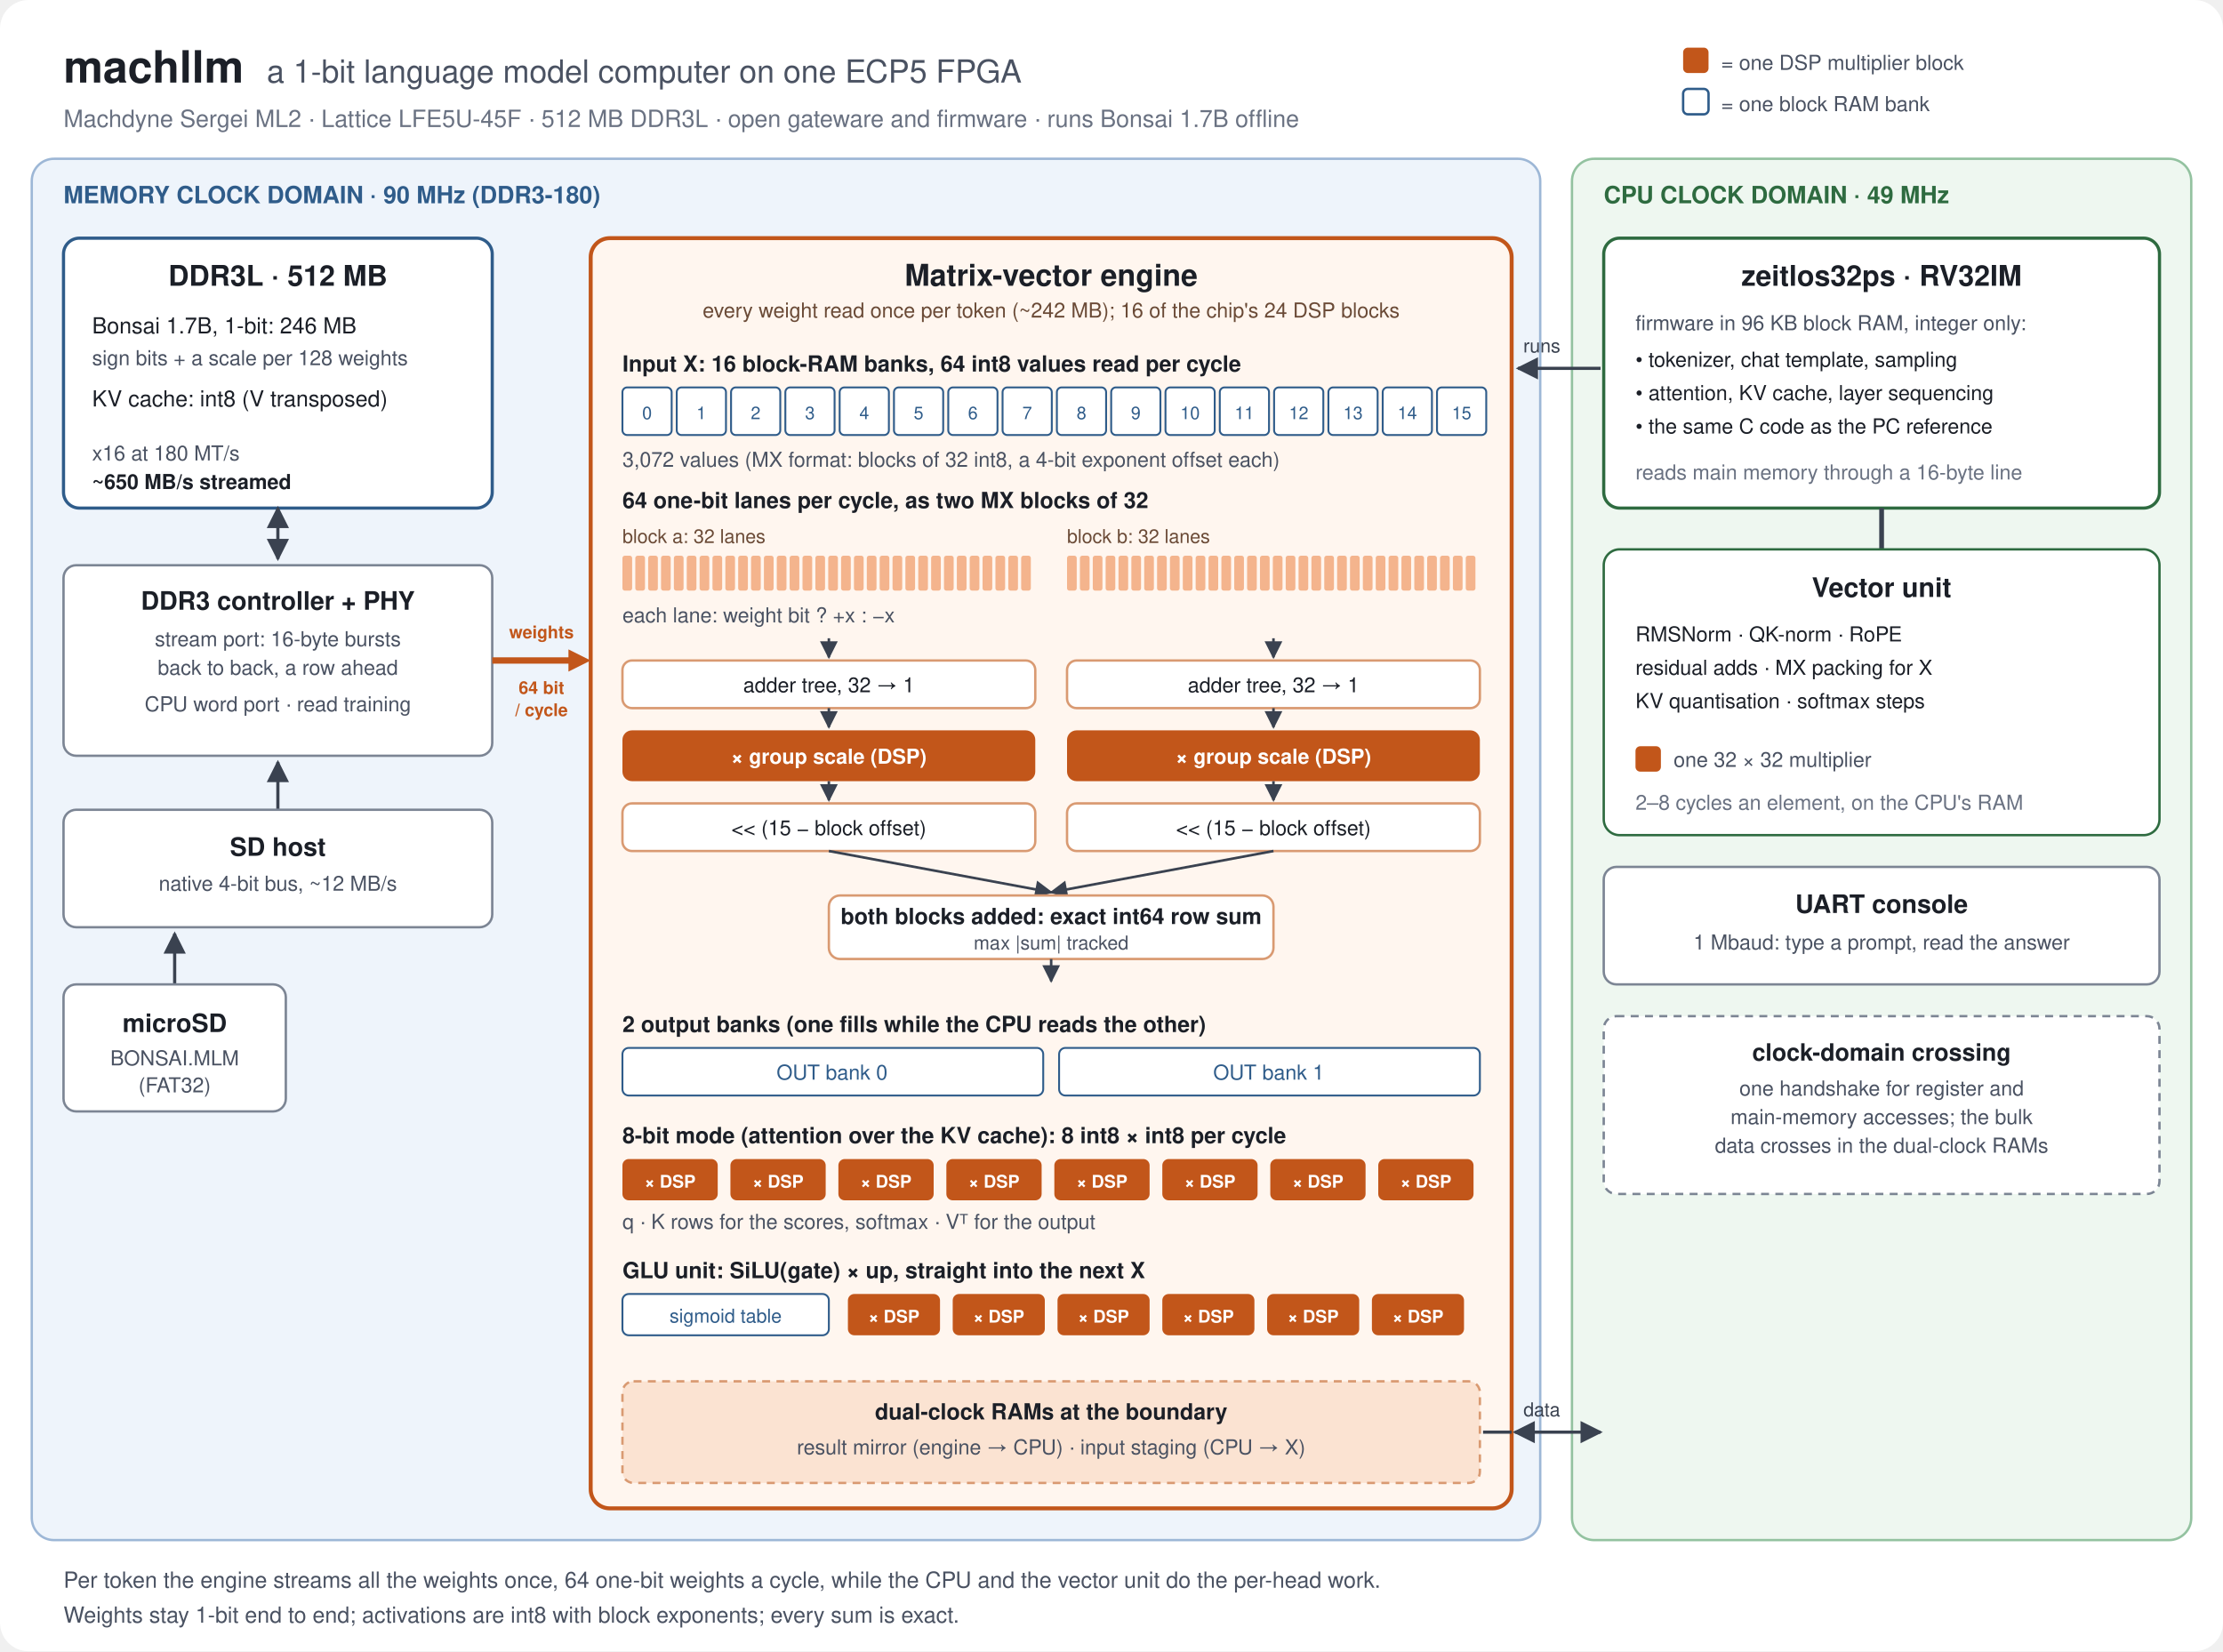
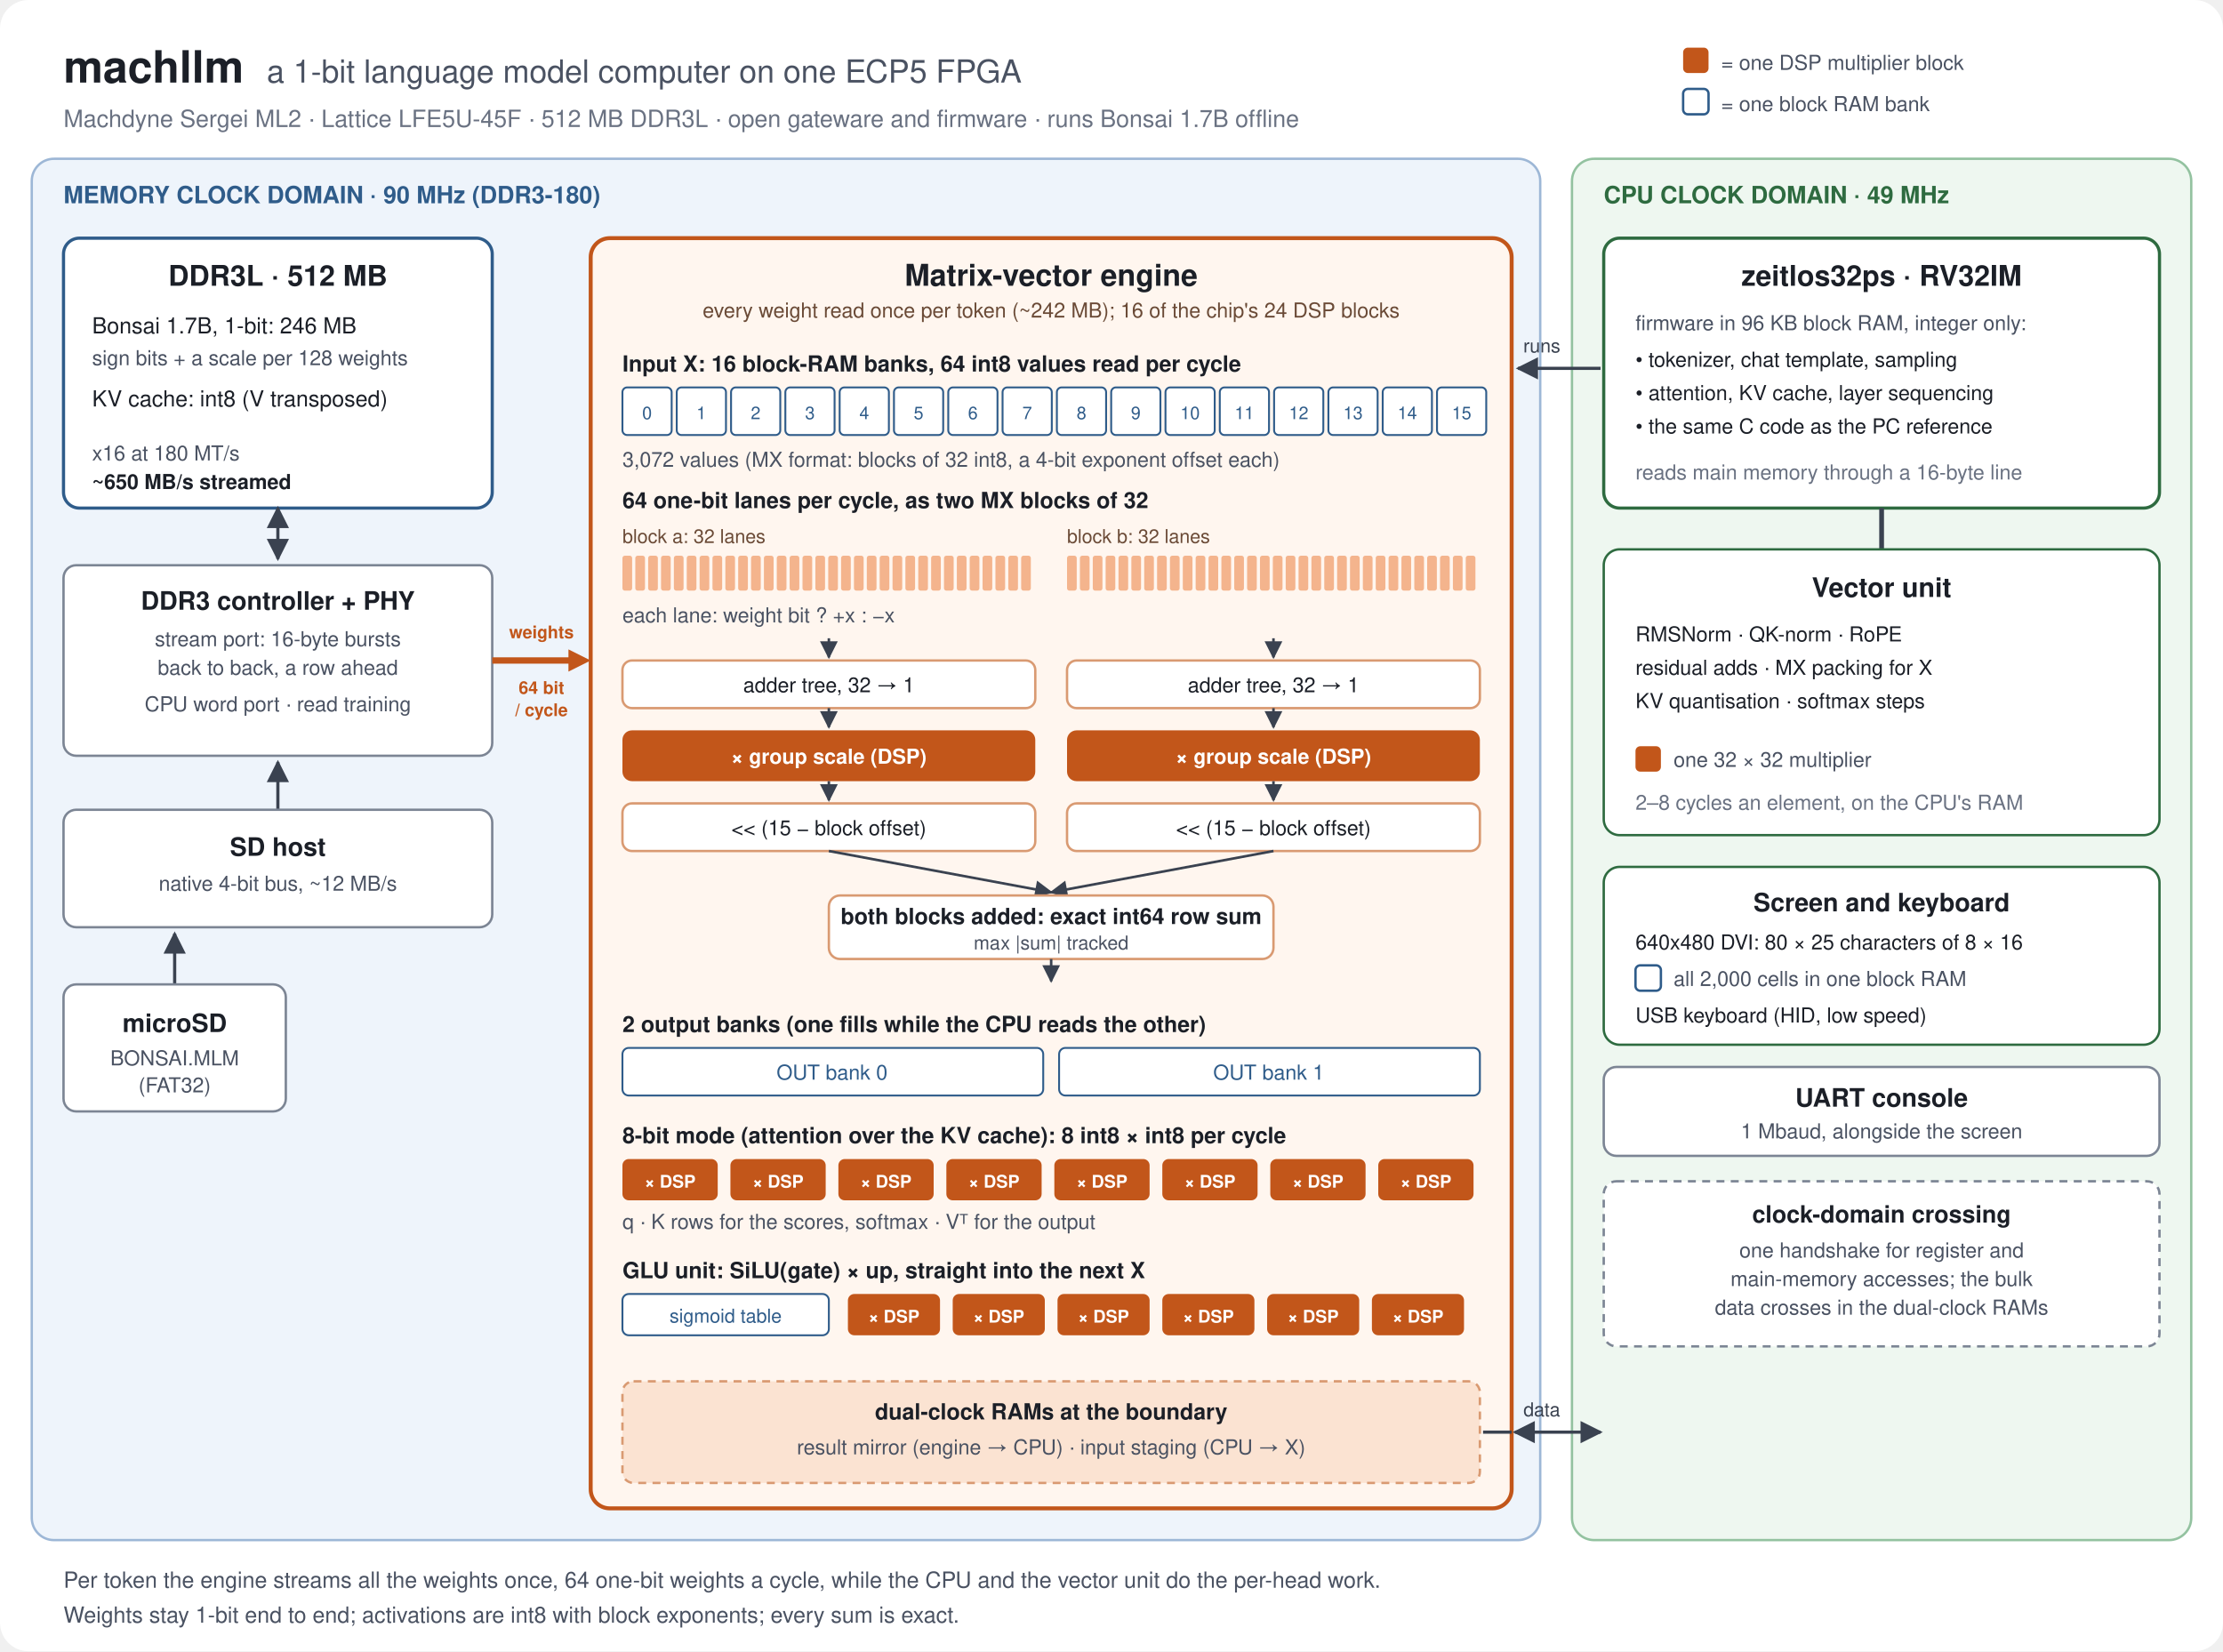
<svg xmlns="http://www.w3.org/2000/svg" viewBox="0 0 1400 1040" width="1400" height="1040" font-family="-apple-system, 'Segoe UI', Helvetica, Arial, sans-serif">
  <defs>
    <marker id="ah" viewBox="0 0 10 10" refX="9" refY="5" markerWidth="7" markerHeight="7" orient="auto-start-reverse">
      <path d="M0,0 L10,5 L0,10 z" fill="#3a4250" />
    </marker>
  </defs>
  <rect x="0" y="0" width="1400" height="1040" rx="18" fill="#ffffff" stroke="none" stroke-width="1.5" />
  <text x="40" y="52" font-size="28" fill="#1b1f27" text-anchor="start" font-weight="700">machllm</text>
  <text x="168" y="52" font-size="20" fill="#4a5262" text-anchor="start">a 1-bit language model computer on one ECP5 FPGA</text>
  <text x="40" y="80" font-size="15" fill="#6a7282" text-anchor="start">Machdyne Sergei ML2 · Lattice LFE5U-45F · 512 MB DDR3L · open gateware and firmware · runs Bonsai 1.7B offline</text>
  <rect x="1060" y="30" width="16" height="16" rx="3" fill="#c2561a" stroke="none" stroke-width="1.5" />
  <text x="1084" y="44" font-size="13" fill="#4a5262" text-anchor="start">= one DSP multiplier block</text>
  <rect x="1060" y="56" width="16" height="16" rx="3" fill="#ffffff" stroke="#2f5c8a" stroke-width="1.5" />
  <text x="1084" y="70" font-size="13" fill="#4a5262" text-anchor="start">= one block RAM bank</text>
  <rect x="20" y="100" width="950" height="870" rx="14" fill="#eef4fb" stroke="#9db7d6" stroke-width="1.5" />
  <text x="40" y="128" font-size="15" fill="#2f5c8a" text-anchor="start" font-weight="700">MEMORY CLOCK DOMAIN · 90 MHz (DDR3-180)</text>
  <rect x="40" y="150" width="270" height="170" rx="10" fill="#fff" stroke="#2f5c8a" stroke-width="2" />
  <text x="175" y="180" font-size="18" fill="#1b1f27" text-anchor="middle" font-weight="700">DDR3L · 512 MB</text>
  <text x="58" y="210" font-size="14" fill="#1b1f27" text-anchor="start">Bonsai 1.7B, 1-bit: 246 MB</text>
  <text x="58" y="230" font-size="13" fill="#4a5262" text-anchor="start">sign bits + a scale per 128 weights</text>
  <text x="58" y="256" font-size="14" fill="#1b1f27" text-anchor="start">KV cache: int8 (V transposed)</text>
  <text x="58" y="290" font-size="13" fill="#4a5262" text-anchor="start">x16 at 180 MT/s</text>
  <text x="58" y="308" font-size="13" fill="#1b1f27" text-anchor="start" font-weight="700">~650 MB/s streamed</text>
  <line x1="175" y1="320" x2="175" y2="352" stroke="#3a4250" stroke-width="2" marker-end="url(#ah)" marker-start="url(#ah)" />
  <rect x="40" y="356" width="270" height="120" rx="8" fill="#fff" stroke="#7c8594" stroke-width="1.5" />
  <text x="175" y="384" font-size="16" fill="#1b1f27" text-anchor="middle" font-weight="700">DDR3 controller + PHY</text>
  <text x="175" y="407" font-size="13" fill="#4a5262" text-anchor="middle">stream port: 16-byte bursts</text>
  <text x="175" y="425" font-size="13" fill="#4a5262" text-anchor="middle">back to back, a row ahead</text>
  <text x="175" y="448" font-size="13" fill="#4a5262" text-anchor="middle">CPU word port · read training</text>
  <line x1="175" y1="510" x2="175" y2="480" stroke="#3a4250" stroke-width="2" marker-end="url(#ah)" />
  <rect x="40" y="510" width="270" height="74" rx="8" fill="#fff" stroke="#7c8594" stroke-width="1.5" />
  <text x="175" y="539" font-size="16" fill="#1b1f27" text-anchor="middle" font-weight="700">SD host</text>
  <text x="175" y="561" font-size="13" fill="#4a5262" text-anchor="middle">native 4-bit bus, ~12 MB/s</text>
  <line x1="110" y1="620" x2="110" y2="588" stroke="#3a4250" stroke-width="2" marker-end="url(#ah)" />
  <rect x="40" y="620" width="140" height="80" rx="8" fill="#fff" stroke="#7c8594" stroke-width="1.5" />
  <text x="110" y="650" font-size="16" fill="#1b1f27" text-anchor="middle" font-weight="700">microSD</text>
  <text x="110" y="671" font-size="13" fill="#4a5262" text-anchor="middle">BONSAI.MLM</text>
  <text x="110" y="688" font-size="13" fill="#4a5262" text-anchor="middle">(FAT32)</text>
  <line x1="310" y1="416" x2="360" y2="416" stroke="#c2561a" stroke-width="4" />
  <polygon points="358,409 372,416 358,423" fill="#c2561a" />
  <text x="341" y="402" font-size="11" fill="#c2561a" text-anchor="middle" font-weight="700">weights</text>
  <text x="341" y="437" font-size="11" fill="#c2561a" text-anchor="middle" font-weight="700">64 bit</text>
  <text x="341" y="451" font-size="11" fill="#c2561a" text-anchor="middle" font-weight="700">/ cycle</text>
  <rect x="372" y="150" width="580" height="800" rx="12" fill="#fff6ef" stroke="#c2561a" stroke-width="2.5" />
  <text x="662.0" y="180" font-size="19" fill="#1b1f27" text-anchor="middle" font-weight="700">Matrix-vector engine</text>
  <text x="662.0" y="200" font-size="13" fill="#6a4a36" text-anchor="middle">every weight read once per token (~242 MB); 16 of the chip's 24 DSP blocks</text>
  <text x="392" y="234" font-size="14" fill="#1b1f27" text-anchor="start" font-weight="700">Input X: 16 block-RAM banks, 64 int8 values read per cycle</text>
  <rect x="392.0" y="244" width="31" height="30" rx="3" fill="#ffffff" stroke="#2f5c8a" stroke-width="1.2" />
  <text x="407.5" y="264" font-size="11" fill="#2f5c8a" text-anchor="middle">0</text>
  <rect x="426.2" y="244" width="31" height="30" rx="3" fill="#ffffff" stroke="#2f5c8a" stroke-width="1.2" />
  <text x="441.7" y="264" font-size="11" fill="#2f5c8a" text-anchor="middle">1</text>
  <rect x="460.4" y="244" width="31" height="30" rx="3" fill="#ffffff" stroke="#2f5c8a" stroke-width="1.2" />
  <text x="475.9" y="264" font-size="11" fill="#2f5c8a" text-anchor="middle">2</text>
  <rect x="494.6" y="244" width="31" height="30" rx="3" fill="#ffffff" stroke="#2f5c8a" stroke-width="1.2" />
  <text x="510.1" y="264" font-size="11" fill="#2f5c8a" text-anchor="middle">3</text>
  <rect x="528.8" y="244" width="31" height="30" rx="3" fill="#ffffff" stroke="#2f5c8a" stroke-width="1.2" />
  <text x="544.3" y="264" font-size="11" fill="#2f5c8a" text-anchor="middle">4</text>
  <rect x="563.0" y="244" width="31" height="30" rx="3" fill="#ffffff" stroke="#2f5c8a" stroke-width="1.2" />
  <text x="578.5" y="264" font-size="11" fill="#2f5c8a" text-anchor="middle">5</text>
  <rect x="597.2" y="244" width="31" height="30" rx="3" fill="#ffffff" stroke="#2f5c8a" stroke-width="1.2" />
  <text x="612.7" y="264" font-size="11" fill="#2f5c8a" text-anchor="middle">6</text>
  <rect x="631.4" y="244" width="31" height="30" rx="3" fill="#ffffff" stroke="#2f5c8a" stroke-width="1.2" />
  <text x="646.9" y="264" font-size="11" fill="#2f5c8a" text-anchor="middle">7</text>
  <rect x="665.6" y="244" width="31" height="30" rx="3" fill="#ffffff" stroke="#2f5c8a" stroke-width="1.2" />
  <text x="681.1" y="264" font-size="11" fill="#2f5c8a" text-anchor="middle">8</text>
  <rect x="699.8" y="244" width="31" height="30" rx="3" fill="#ffffff" stroke="#2f5c8a" stroke-width="1.2" />
  <text x="715.3" y="264" font-size="11" fill="#2f5c8a" text-anchor="middle">9</text>
  <rect x="734.0" y="244" width="31" height="30" rx="3" fill="#ffffff" stroke="#2f5c8a" stroke-width="1.2" />
  <text x="749.5" y="264" font-size="11" fill="#2f5c8a" text-anchor="middle">10</text>
  <rect x="768.2" y="244" width="31" height="30" rx="3" fill="#ffffff" stroke="#2f5c8a" stroke-width="1.2" />
  <text x="783.7" y="264" font-size="11" fill="#2f5c8a" text-anchor="middle">11</text>
  <rect x="802.4" y="244" width="31" height="30" rx="3" fill="#ffffff" stroke="#2f5c8a" stroke-width="1.2" />
  <text x="817.9" y="264" font-size="11" fill="#2f5c8a" text-anchor="middle">12</text>
  <rect x="836.6" y="244" width="31" height="30" rx="3" fill="#ffffff" stroke="#2f5c8a" stroke-width="1.2" />
  <text x="852.1" y="264" font-size="11" fill="#2f5c8a" text-anchor="middle">13</text>
  <rect x="870.8" y="244" width="31" height="30" rx="3" fill="#ffffff" stroke="#2f5c8a" stroke-width="1.2" />
  <text x="886.3" y="264" font-size="11" fill="#2f5c8a" text-anchor="middle">14</text>
  <rect x="905.0" y="244" width="31" height="30" rx="3" fill="#ffffff" stroke="#2f5c8a" stroke-width="1.2" />
  <text x="920.5" y="264" font-size="11" fill="#2f5c8a" text-anchor="middle">15</text>
  <text x="392" y="294" font-size="13" fill="#4a5262" text-anchor="start">3,072 values (MX format: blocks of 32 int8, a 4-bit exponent offset each)</text>
  <text x="392" y="320" font-size="14" fill="#1b1f27" text-anchor="start" font-weight="700">64 one-bit lanes per cycle, as two MX blocks of 32</text>
  <text x="392" y="342" font-size="12" fill="#6a4a36" text-anchor="start">block a: 32 lanes</text>
  <rect x="392.0" y="350" width="6.1" height="22" rx="1.5" fill="#f4b48d" stroke="none" stroke-width="1.5" />
  <rect x="400.1" y="350" width="6.1" height="22" rx="1.5" fill="#f4b48d" stroke="none" stroke-width="1.5" />
  <rect x="408.2" y="350" width="6.1" height="22" rx="1.5" fill="#f4b48d" stroke="none" stroke-width="1.5" />
  <rect x="416.3" y="350" width="6.1" height="22" rx="1.5" fill="#f4b48d" stroke="none" stroke-width="1.5" />
  <rect x="424.4" y="350" width="6.1" height="22" rx="1.5" fill="#f4b48d" stroke="none" stroke-width="1.5" />
  <rect x="432.5" y="350" width="6.1" height="22" rx="1.5" fill="#f4b48d" stroke="none" stroke-width="1.5" />
  <rect x="440.6" y="350" width="6.1" height="22" rx="1.5" fill="#f4b48d" stroke="none" stroke-width="1.5" />
  <rect x="448.7" y="350" width="6.1" height="22" rx="1.5" fill="#f4b48d" stroke="none" stroke-width="1.5" />
  <rect x="456.8" y="350" width="6.1" height="22" rx="1.5" fill="#f4b48d" stroke="none" stroke-width="1.5" />
  <rect x="464.9" y="350" width="6.1" height="22" rx="1.5" fill="#f4b48d" stroke="none" stroke-width="1.5" />
  <rect x="473.0" y="350" width="6.1" height="22" rx="1.5" fill="#f4b48d" stroke="none" stroke-width="1.5" />
  <rect x="481.1" y="350" width="6.1" height="22" rx="1.5" fill="#f4b48d" stroke="none" stroke-width="1.5" />
  <rect x="489.2" y="350" width="6.1" height="22" rx="1.5" fill="#f4b48d" stroke="none" stroke-width="1.5" />
  <rect x="497.3" y="350" width="6.1" height="22" rx="1.5" fill="#f4b48d" stroke="none" stroke-width="1.5" />
  <rect x="505.4" y="350" width="6.1" height="22" rx="1.5" fill="#f4b48d" stroke="none" stroke-width="1.5" />
  <rect x="513.5" y="350" width="6.1" height="22" rx="1.5" fill="#f4b48d" stroke="none" stroke-width="1.5" />
  <rect x="521.6" y="350" width="6.1" height="22" rx="1.5" fill="#f4b48d" stroke="none" stroke-width="1.5" />
  <rect x="529.7" y="350" width="6.1" height="22" rx="1.5" fill="#f4b48d" stroke="none" stroke-width="1.5" />
  <rect x="537.8" y="350" width="6.1" height="22" rx="1.5" fill="#f4b48d" stroke="none" stroke-width="1.5" />
  <rect x="545.9" y="350" width="6.1" height="22" rx="1.5" fill="#f4b48d" stroke="none" stroke-width="1.5" />
  <rect x="554.0" y="350" width="6.1" height="22" rx="1.5" fill="#f4b48d" stroke="none" stroke-width="1.5" />
  <rect x="562.1" y="350" width="6.1" height="22" rx="1.5" fill="#f4b48d" stroke="none" stroke-width="1.5" />
  <rect x="570.2" y="350" width="6.1" height="22" rx="1.5" fill="#f4b48d" stroke="none" stroke-width="1.5" />
  <rect x="578.3" y="350" width="6.1" height="22" rx="1.5" fill="#f4b48d" stroke="none" stroke-width="1.5" />
  <rect x="586.4" y="350" width="6.1" height="22" rx="1.5" fill="#f4b48d" stroke="none" stroke-width="1.5" />
  <rect x="594.5" y="350" width="6.1" height="22" rx="1.5" fill="#f4b48d" stroke="none" stroke-width="1.5" />
  <rect x="602.6" y="350" width="6.1" height="22" rx="1.5" fill="#f4b48d" stroke="none" stroke-width="1.5" />
  <rect x="610.7" y="350" width="6.1" height="22" rx="1.5" fill="#f4b48d" stroke="none" stroke-width="1.5" />
  <rect x="618.8" y="350" width="6.1" height="22" rx="1.5" fill="#f4b48d" stroke="none" stroke-width="1.5" />
  <rect x="626.9" y="350" width="6.1" height="22" rx="1.5" fill="#f4b48d" stroke="none" stroke-width="1.5" />
  <rect x="635.0" y="350" width="6.1" height="22" rx="1.5" fill="#f4b48d" stroke="none" stroke-width="1.5" />
  <rect x="643.1" y="350" width="6.1" height="22" rx="1.5" fill="#f4b48d" stroke="none" stroke-width="1.5" />
  <text x="672" y="342" font-size="12" fill="#6a4a36" text-anchor="start">block b: 32 lanes</text>
  <rect x="672.0" y="350" width="6.1" height="22" rx="1.5" fill="#f4b48d" stroke="none" stroke-width="1.5" />
  <rect x="680.1" y="350" width="6.1" height="22" rx="1.5" fill="#f4b48d" stroke="none" stroke-width="1.5" />
  <rect x="688.2" y="350" width="6.1" height="22" rx="1.5" fill="#f4b48d" stroke="none" stroke-width="1.5" />
  <rect x="696.3" y="350" width="6.1" height="22" rx="1.5" fill="#f4b48d" stroke="none" stroke-width="1.5" />
  <rect x="704.4" y="350" width="6.1" height="22" rx="1.5" fill="#f4b48d" stroke="none" stroke-width="1.5" />
  <rect x="712.5" y="350" width="6.1" height="22" rx="1.5" fill="#f4b48d" stroke="none" stroke-width="1.5" />
  <rect x="720.6" y="350" width="6.1" height="22" rx="1.5" fill="#f4b48d" stroke="none" stroke-width="1.5" />
  <rect x="728.7" y="350" width="6.1" height="22" rx="1.5" fill="#f4b48d" stroke="none" stroke-width="1.5" />
  <rect x="736.8" y="350" width="6.1" height="22" rx="1.5" fill="#f4b48d" stroke="none" stroke-width="1.5" />
  <rect x="744.9" y="350" width="6.1" height="22" rx="1.5" fill="#f4b48d" stroke="none" stroke-width="1.5" />
  <rect x="753.0" y="350" width="6.1" height="22" rx="1.5" fill="#f4b48d" stroke="none" stroke-width="1.5" />
  <rect x="761.1" y="350" width="6.1" height="22" rx="1.5" fill="#f4b48d" stroke="none" stroke-width="1.5" />
  <rect x="769.2" y="350" width="6.1" height="22" rx="1.5" fill="#f4b48d" stroke="none" stroke-width="1.5" />
  <rect x="777.3" y="350" width="6.1" height="22" rx="1.5" fill="#f4b48d" stroke="none" stroke-width="1.5" />
  <rect x="785.4" y="350" width="6.1" height="22" rx="1.5" fill="#f4b48d" stroke="none" stroke-width="1.5" />
  <rect x="793.5" y="350" width="6.1" height="22" rx="1.5" fill="#f4b48d" stroke="none" stroke-width="1.5" />
  <rect x="801.6" y="350" width="6.1" height="22" rx="1.5" fill="#f4b48d" stroke="none" stroke-width="1.5" />
  <rect x="809.7" y="350" width="6.1" height="22" rx="1.5" fill="#f4b48d" stroke="none" stroke-width="1.5" />
  <rect x="817.8" y="350" width="6.1" height="22" rx="1.5" fill="#f4b48d" stroke="none" stroke-width="1.5" />
  <rect x="825.9" y="350" width="6.1" height="22" rx="1.5" fill="#f4b48d" stroke="none" stroke-width="1.5" />
  <rect x="834.0" y="350" width="6.1" height="22" rx="1.5" fill="#f4b48d" stroke="none" stroke-width="1.5" />
  <rect x="842.1" y="350" width="6.1" height="22" rx="1.5" fill="#f4b48d" stroke="none" stroke-width="1.5" />
  <rect x="850.2" y="350" width="6.1" height="22" rx="1.5" fill="#f4b48d" stroke="none" stroke-width="1.5" />
  <rect x="858.3" y="350" width="6.1" height="22" rx="1.5" fill="#f4b48d" stroke="none" stroke-width="1.5" />
  <rect x="866.4" y="350" width="6.1" height="22" rx="1.5" fill="#f4b48d" stroke="none" stroke-width="1.5" />
  <rect x="874.5" y="350" width="6.1" height="22" rx="1.5" fill="#f4b48d" stroke="none" stroke-width="1.5" />
  <rect x="882.6" y="350" width="6.1" height="22" rx="1.5" fill="#f4b48d" stroke="none" stroke-width="1.5" />
  <rect x="890.7" y="350" width="6.1" height="22" rx="1.5" fill="#f4b48d" stroke="none" stroke-width="1.5" />
  <rect x="898.8" y="350" width="6.1" height="22" rx="1.5" fill="#f4b48d" stroke="none" stroke-width="1.5" />
  <rect x="906.9" y="350" width="6.1" height="22" rx="1.5" fill="#f4b48d" stroke="none" stroke-width="1.5" />
  <rect x="915.0" y="350" width="6.1" height="22" rx="1.5" fill="#f4b48d" stroke="none" stroke-width="1.5" />
  <rect x="923.1" y="350" width="6.1" height="22" rx="1.5" fill="#f4b48d" stroke="none" stroke-width="1.5" />
  <text x="392" y="392" font-size="13" fill="#4a5262" text-anchor="start">each lane: weight bit ? +x : −x</text>
  <line x1="522.0" y1="402" x2="522.0" y2="414" stroke="#3a4250" stroke-width="1.6" marker-end="url(#ah)" />
  <rect x="392" y="416" width="260" height="30" rx="6" fill="#fff" stroke="#d99a72" stroke-width="1.5" />
  <text x="522.0" y="436" font-size="13" fill="#1b1f27" text-anchor="middle">adder tree, 32 → 1</text>
  <line x1="522.0" y1="446" x2="522.0" y2="458" stroke="#3a4250" stroke-width="1.6" marker-end="url(#ah)" />
  <rect x="392" y="460" width="260" height="32" rx="6" fill="#c2561a" stroke="none" stroke-width="1.5" />
  <text x="522.0" y="481" font-size="13" fill="#ffffff" text-anchor="middle" font-weight="700">× group scale (DSP)</text>
  <line x1="522.0" y1="492" x2="522.0" y2="504" stroke="#3a4250" stroke-width="1.6" marker-end="url(#ah)" />
  <rect x="392" y="506" width="260" height="30" rx="6" fill="#fff" stroke="#d99a72" stroke-width="1.5" />
  <text x="522.0" y="526" font-size="13" fill="#1b1f27" text-anchor="middle">&lt;&lt; (15 − block offset)</text>
  <line x1="522.0" y1="536" x2="662.0" y2="562" stroke="#3a4250" stroke-width="1.6" marker-end="url(#ah)" />
  <line x1="802.0" y1="402" x2="802.0" y2="414" stroke="#3a4250" stroke-width="1.6" marker-end="url(#ah)" />
  <rect x="672" y="416" width="260" height="30" rx="6" fill="#fff" stroke="#d99a72" stroke-width="1.5" />
  <text x="802.0" y="436" font-size="13" fill="#1b1f27" text-anchor="middle">adder tree, 32 → 1</text>
  <line x1="802.0" y1="446" x2="802.0" y2="458" stroke="#3a4250" stroke-width="1.6" marker-end="url(#ah)" />
  <rect x="672" y="460" width="260" height="32" rx="6" fill="#c2561a" stroke="none" stroke-width="1.5" />
  <text x="802.0" y="481" font-size="13" fill="#ffffff" text-anchor="middle" font-weight="700">× group scale (DSP)</text>
  <line x1="802.0" y1="492" x2="802.0" y2="504" stroke="#3a4250" stroke-width="1.6" marker-end="url(#ah)" />
  <rect x="672" y="506" width="260" height="30" rx="6" fill="#fff" stroke="#d99a72" stroke-width="1.5" />
  <text x="802.0" y="526" font-size="13" fill="#1b1f27" text-anchor="middle">&lt;&lt; (15 − block offset)</text>
  <line x1="802.0" y1="536" x2="662.0" y2="562" stroke="#3a4250" stroke-width="1.6" marker-end="url(#ah)" />
  <rect x="522" y="564" width="280" height="40" rx="7" fill="#fff" stroke="#d99a72" stroke-width="1.5" />
  <text x="662.0" y="582" font-size="14" fill="#1b1f27" text-anchor="middle" font-weight="700">both blocks added: exact int64 row sum</text>
  <text x="662.0" y="598" font-size="12" fill="#4a5262" text-anchor="middle">max |sum| tracked</text>
  <line x1="662.0" y1="604" x2="662.0" y2="618" stroke="#3a4250" stroke-width="1.6" marker-end="url(#ah)" />
  <text x="392" y="650" font-size="14" fill="#1b1f27" text-anchor="start" font-weight="700">2 output banks (one fills while the CPU reads the other)</text>
  <rect x="392" y="660" width="265" height="30" rx="4" fill="#ffffff" stroke="#2f5c8a" stroke-width="1.2" />
  <text x="524" y="680" font-size="13" fill="#2f5c8a" text-anchor="middle">OUT bank 0</text>
  <rect x="667" y="660" width="265" height="30" rx="4" fill="#ffffff" stroke="#2f5c8a" stroke-width="1.2" />
  <text x="799" y="680" font-size="13" fill="#2f5c8a" text-anchor="middle">OUT bank 1</text>
  <text x="392" y="720" font-size="14" fill="#1b1f27" text-anchor="start" font-weight="700">8-bit mode (attention over the KV cache): 8 int8 × int8 per cycle</text>
  <rect x="392" y="730" width="60" height="26" rx="4" fill="#c2561a" stroke="none" stroke-width="1.5" />
  <text x="422" y="748" font-size="11" fill="#ffffff" text-anchor="middle" font-weight="700">× DSP</text>
  <rect x="460" y="730" width="60" height="26" rx="4" fill="#c2561a" stroke="none" stroke-width="1.5" />
  <text x="490" y="748" font-size="11" fill="#ffffff" text-anchor="middle" font-weight="700">× DSP</text>
  <rect x="528" y="730" width="60" height="26" rx="4" fill="#c2561a" stroke="none" stroke-width="1.5" />
  <text x="558" y="748" font-size="11" fill="#ffffff" text-anchor="middle" font-weight="700">× DSP</text>
  <rect x="596" y="730" width="60" height="26" rx="4" fill="#c2561a" stroke="none" stroke-width="1.5" />
  <text x="626" y="748" font-size="11" fill="#ffffff" text-anchor="middle" font-weight="700">× DSP</text>
  <rect x="664" y="730" width="60" height="26" rx="4" fill="#c2561a" stroke="none" stroke-width="1.5" />
  <text x="694" y="748" font-size="11" fill="#ffffff" text-anchor="middle" font-weight="700">× DSP</text>
  <rect x="732" y="730" width="60" height="26" rx="4" fill="#c2561a" stroke="none" stroke-width="1.5" />
  <text x="762" y="748" font-size="11" fill="#ffffff" text-anchor="middle" font-weight="700">× DSP</text>
  <rect x="800" y="730" width="60" height="26" rx="4" fill="#c2561a" stroke="none" stroke-width="1.5" />
  <text x="830" y="748" font-size="11" fill="#ffffff" text-anchor="middle" font-weight="700">× DSP</text>
  <rect x="868" y="730" width="60" height="26" rx="4" fill="#c2561a" stroke="none" stroke-width="1.5" />
  <text x="898" y="748" font-size="11" fill="#ffffff" text-anchor="middle" font-weight="700">× DSP</text>
  <text x="392" y="774" font-size="13" fill="#4a5262" text-anchor="start">q · K rows for the scores, softmax · Vᵀ for the output</text>
  <text x="392" y="805" font-size="14" fill="#1b1f27" text-anchor="start" font-weight="700">GLU unit: SiLU(gate) × up, straight into the next X</text>
  <rect x="392" y="815" width="130" height="26" rx="4" fill="#fff" stroke="#2f5c8a" stroke-width="1.2" />
  <text x="457" y="833" font-size="12" fill="#2f5c8a" text-anchor="middle">sigmoid table</text>
  <rect x="534" y="815" width="58" height="26" rx="4" fill="#c2561a" stroke="none" stroke-width="1.5" />
  <text x="563" y="833" font-size="11" fill="#ffffff" text-anchor="middle" font-weight="700">× DSP</text>
  <rect x="600" y="815" width="58" height="26" rx="4" fill="#c2561a" stroke="none" stroke-width="1.5" />
  <text x="629" y="833" font-size="11" fill="#ffffff" text-anchor="middle" font-weight="700">× DSP</text>
  <rect x="666" y="815" width="58" height="26" rx="4" fill="#c2561a" stroke="none" stroke-width="1.5" />
  <text x="695" y="833" font-size="11" fill="#ffffff" text-anchor="middle" font-weight="700">× DSP</text>
  <rect x="732" y="815" width="58" height="26" rx="4" fill="#c2561a" stroke="none" stroke-width="1.5" />
  <text x="761" y="833" font-size="11" fill="#ffffff" text-anchor="middle" font-weight="700">× DSP</text>
  <rect x="798" y="815" width="58" height="26" rx="4" fill="#c2561a" stroke="none" stroke-width="1.5" />
  <text x="827" y="833" font-size="11" fill="#ffffff" text-anchor="middle" font-weight="700">× DSP</text>
  <rect x="864" y="815" width="58" height="26" rx="4" fill="#c2561a" stroke="none" stroke-width="1.5" />
  <text x="893" y="833" font-size="11" fill="#ffffff" text-anchor="middle" font-weight="700">× DSP</text>
  <rect x="392" y="870" width="540" height="64" rx="7" fill="#fbe3d2" stroke="#d99a72" stroke-width="1.5" stroke-dasharray="5 4" />
  <text x="662.0" y="894" font-size="14" fill="#1b1f27" text-anchor="middle" font-weight="700">dual-clock RAMs at the boundary</text>
  <text x="662.0" y="916" font-size="13" fill="#4a5262" text-anchor="middle">result mirror (engine → CPU) · input staging (CPU → X)</text>
  <rect x="990" y="100" width="390" height="870" rx="14" fill="#eef7f0" stroke="#93c2a0" stroke-width="1.5" />
  <text x="1010" y="128" font-size="15" fill="#2e6b40" text-anchor="start" font-weight="700">CPU CLOCK DOMAIN · 49 MHz</text>
  <rect x="1010" y="150" width="350" height="170" rx="10" fill="#fff" stroke="#2e6b40" stroke-width="2" />
  <text x="1185" y="180" font-size="18" fill="#1b1f27" text-anchor="middle" font-weight="700">zeitlos32ps · RV32IM</text>
  <text x="1030" y="208" font-size="13" fill="#4a5262" text-anchor="start">firmware in 96 KB block RAM, integer only:</text>
  <text x="1030" y="231" font-size="13" fill="#1b1f27" text-anchor="start">• tokenizer, chat template, sampling</text>
  <text x="1030" y="252" font-size="13" fill="#1b1f27" text-anchor="start">• attention, KV cache, layer sequencing</text>
  <text x="1030" y="273" font-size="13" fill="#1b1f27" text-anchor="start">• the same C code as the PC reference</text>
  <text x="1030" y="302" font-size="13" fill="#6a7282" text-anchor="start">reads main memory through a 16-byte line</text>
  <line x1="1185" y1="320" x2="1185" y2="346" stroke="#3a4250" stroke-width="3" />
  <rect x="1010" y="346" width="350" height="180" rx="10" fill="#fff" stroke="#2e6b40" stroke-width="1.5" />
  <text x="1185" y="376" font-size="17" fill="#1b1f27" text-anchor="middle" font-weight="700">Vector unit</text>
  <text x="1030" y="404" font-size="13" fill="#1b1f27" text-anchor="start">RMSNorm · QK-norm · RoPE</text>
  <text x="1030" y="425" font-size="13" fill="#1b1f27" text-anchor="start">residual adds · MX packing for X</text>
  <text x="1030" y="446" font-size="13" fill="#1b1f27" text-anchor="start">KV quantisation · softmax steps</text>
  <rect x="1030" y="470" width="16" height="16" rx="3" fill="#c2561a" stroke="none" stroke-width="1.5" />
  <text x="1054" y="483" font-size="13" fill="#4a5262" text-anchor="start">one 32 × 32 multiplier</text>
  <text x="1030" y="510" font-size="13" fill="#6a7282" text-anchor="start">2–8 cycles an element, on the CPU's RAM</text>
-   <rect x="1010" y="546" width="350" height="74" rx="8" fill="#fff" stroke="#7c8594" stroke-width="1.5" />
-   <text x="1185" y="575" font-size="16" fill="#1b1f27" text-anchor="middle" font-weight="700">UART console</text>
-   <text x="1185" y="598" font-size="13" fill="#4a5262" text-anchor="middle">1 Mbaud: type a prompt, read the answer</text>
-   <rect x="1010" y="640" width="350" height="112" rx="8" fill="#fff" stroke="#7c8594" stroke-width="1.5" stroke-dasharray="5 4" />
-   <text x="1185" y="668" font-size="15" fill="#1b1f27" text-anchor="middle" font-weight="700">clock-domain crossing</text>
-   <text x="1185" y="690" font-size="13" fill="#4a5262" text-anchor="middle">one handshake for register and</text>
-   <text x="1185" y="708" font-size="13" fill="#4a5262" text-anchor="middle">main-memory accesses; the bulk</text>
-   <text x="1185" y="726" font-size="13" fill="#4a5262" text-anchor="middle">data crosses in the dual-clock RAMs</text>
+   <rect x="1010" y="546" width="350" height="112" rx="10" fill="#fff" stroke="#2e6b40" stroke-width="1.5" />
+   <text x="1185" y="574" font-size="16" fill="#1b1f27" text-anchor="middle" font-weight="700">Screen and keyboard</text>
+   <text x="1030" y="598" font-size="13" fill="#1b1f27" text-anchor="start">640x480 DVI: 80 × 25 characters of 8 × 16</text>
+   <rect x="1030" y="608" width="16" height="16" rx="3" fill="#ffffff" stroke="#2f5c8a" stroke-width="1.5" />
+   <text x="1054" y="621" font-size="13" fill="#4a5262" text-anchor="start">all 2,000 cells in one block RAM</text>
+   <text x="1030" y="644" font-size="13" fill="#1b1f27" text-anchor="start">USB keyboard (HID, low speed)</text>
+   <rect x="1010" y="672" width="350" height="56" rx="8" fill="#fff" stroke="#7c8594" stroke-width="1.5" />
+   <text x="1185" y="697" font-size="16" fill="#1b1f27" text-anchor="middle" font-weight="700">UART console</text>
+   <text x="1185" y="717" font-size="13" fill="#4a5262" text-anchor="middle">1 Mbaud, alongside the screen</text>
+   <rect x="1010" y="744" width="350" height="104" rx="8" fill="#fff" stroke="#7c8594" stroke-width="1.5" stroke-dasharray="5 4" />
+   <text x="1185" y="770" font-size="15" fill="#1b1f27" text-anchor="middle" font-weight="700">clock-domain crossing</text>
+   <text x="1185" y="792" font-size="13" fill="#4a5262" text-anchor="middle">one handshake for register and</text>
+   <text x="1185" y="810" font-size="13" fill="#4a5262" text-anchor="middle">main-memory accesses; the bulk</text>
+   <text x="1185" y="828" font-size="13" fill="#4a5262" text-anchor="middle">data crosses in the dual-clock RAMs</text>
  <line x1="1008" y1="232" x2="956" y2="232" stroke="#3a4250" stroke-width="2" marker-end="url(#ah)" />
  <text x="971.0" y="222" font-size="12" fill="#3a4250" text-anchor="middle">runs</text>
  <line x1="954" y1="902" x2="1008" y2="902" stroke="#3a4250" stroke-width="2" marker-end="url(#ah)" marker-start="url(#ah)" />
  <text x="971.0" y="892" font-size="12" fill="#3a4250" text-anchor="middle">data</text>
  <line x1="952" y1="902" x2="934" y2="902" stroke="#3a4250" stroke-width="2" />
  <text x="40" y="1000" font-size="14" fill="#4a5262" text-anchor="start">Per token the engine streams all the weights once, 64 one-bit weights a cycle, while the CPU and the vector unit do the per-head work.</text>
  <text x="40" y="1022" font-size="14" fill="#4a5262" text-anchor="start">Weights stay 1-bit end to end; activations are int8 with block exponents; every sum is exact.</text>
</svg>
